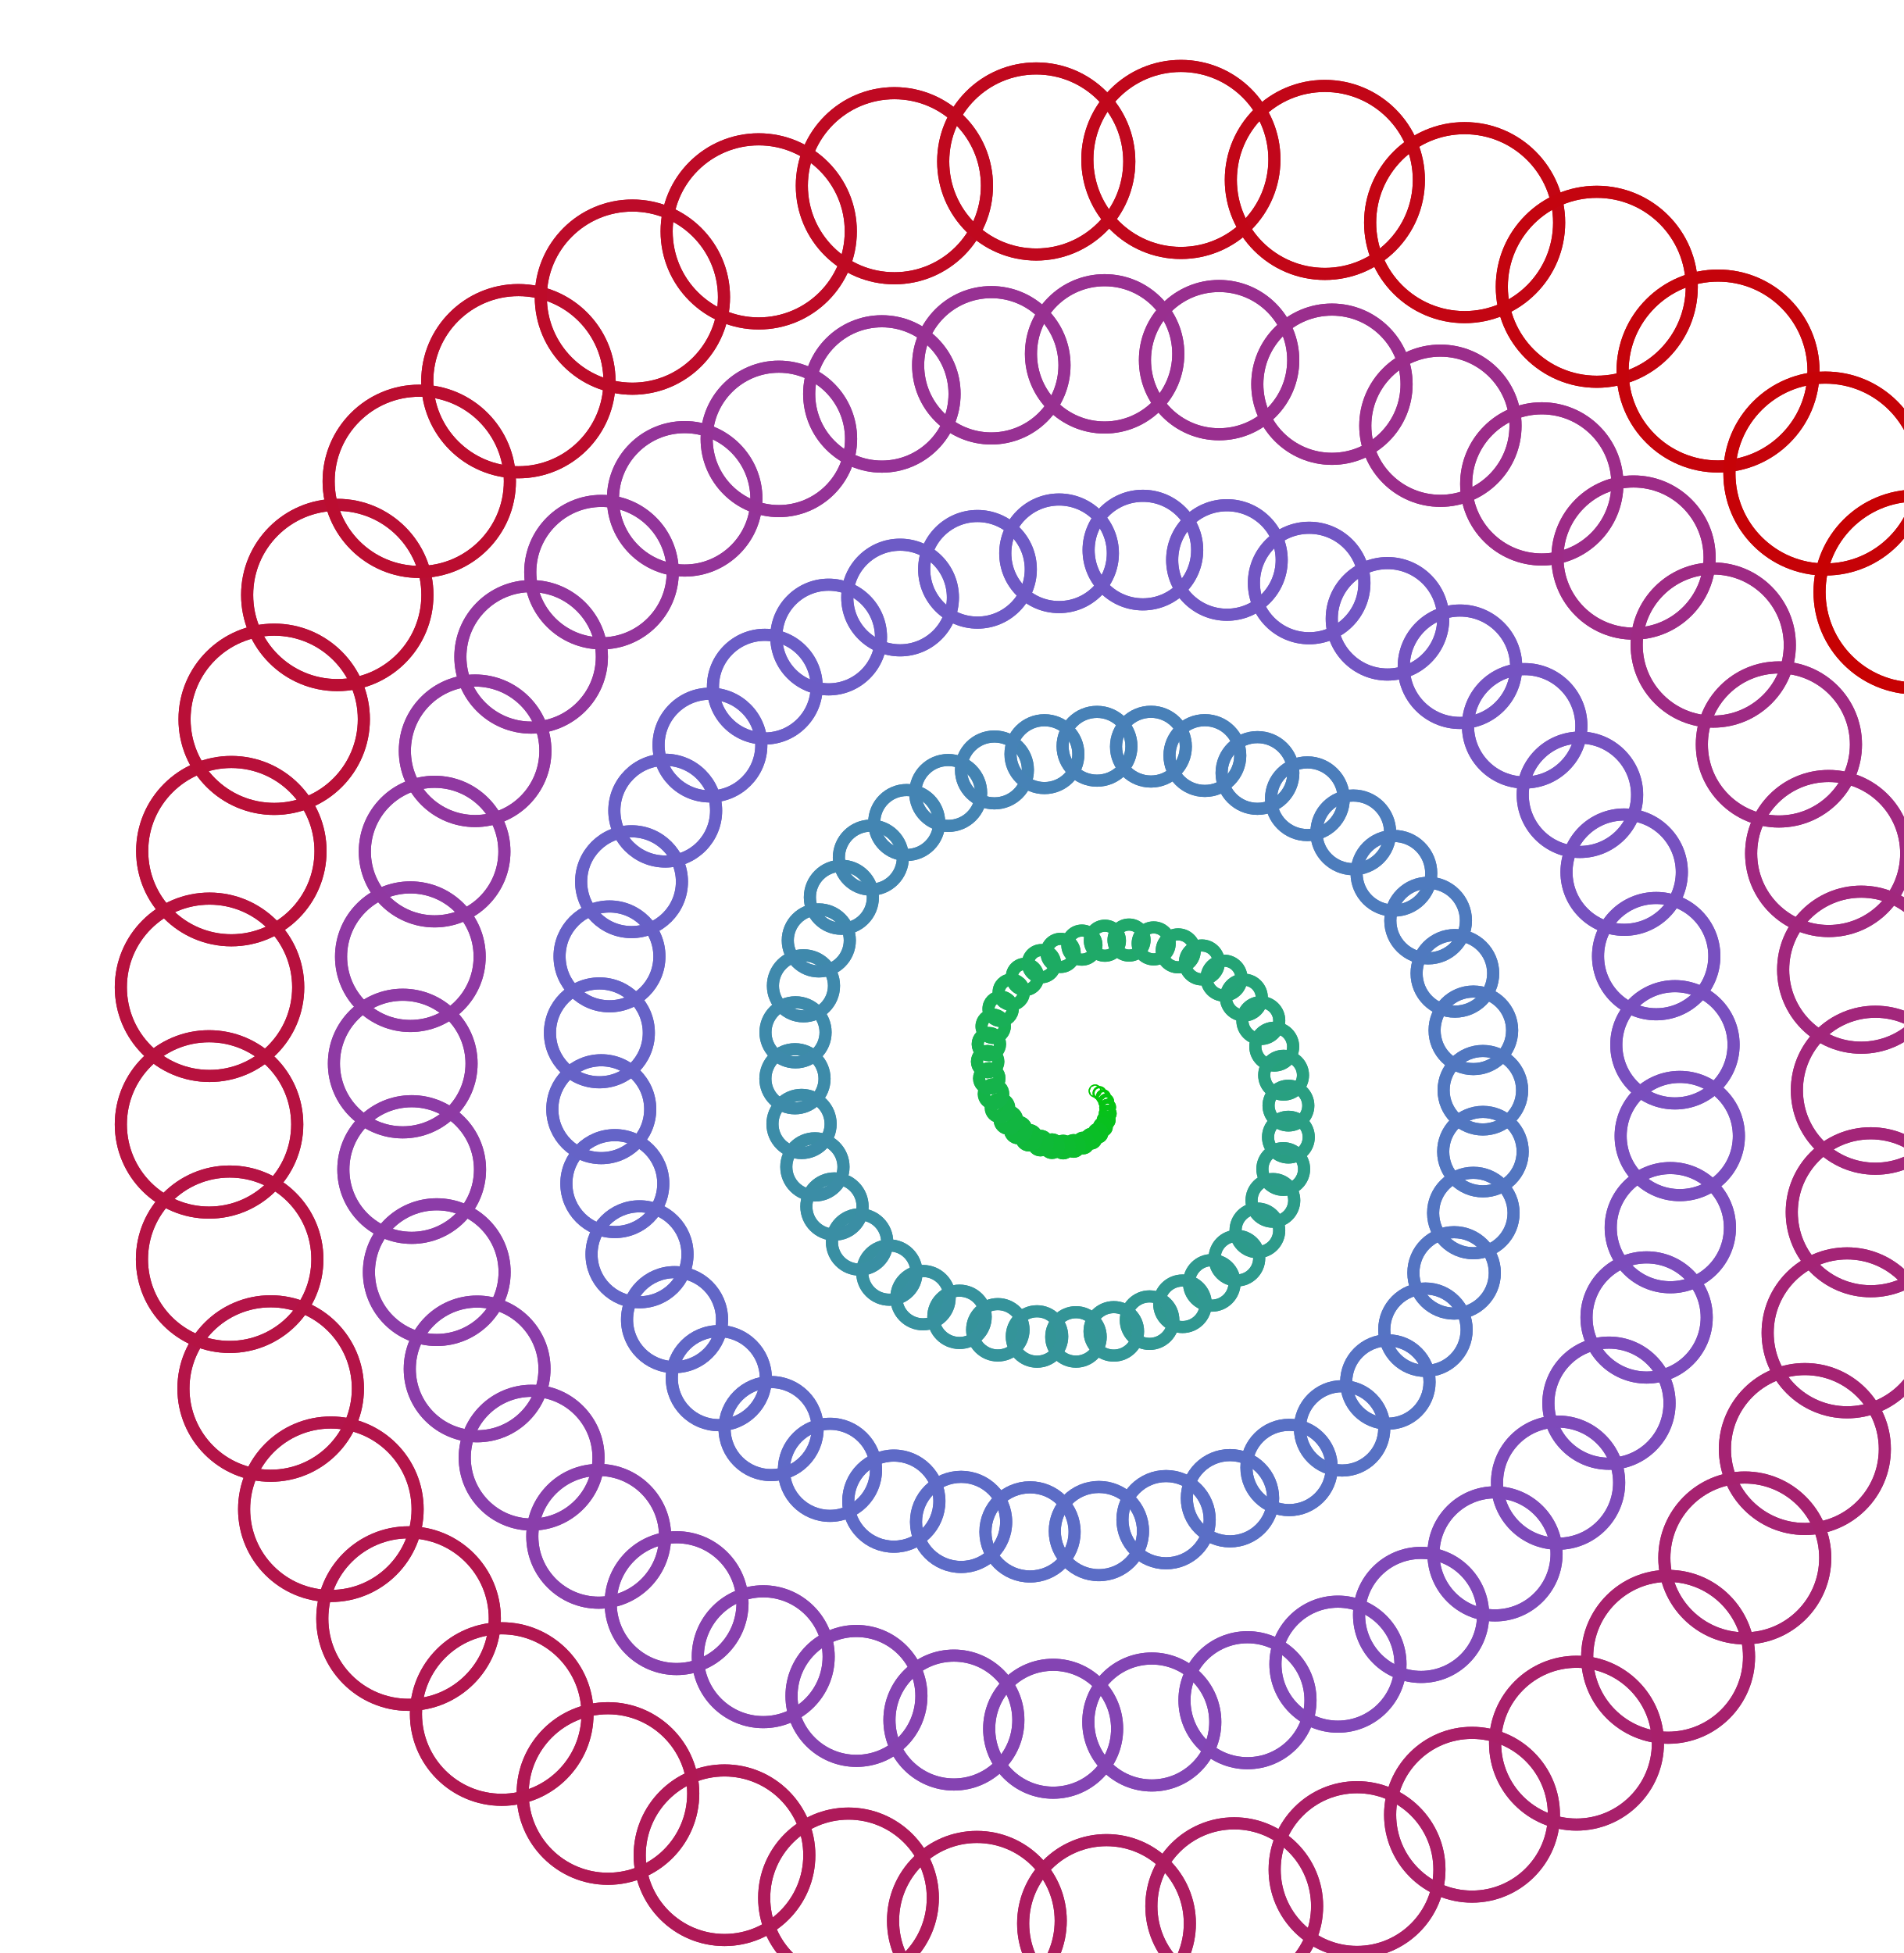
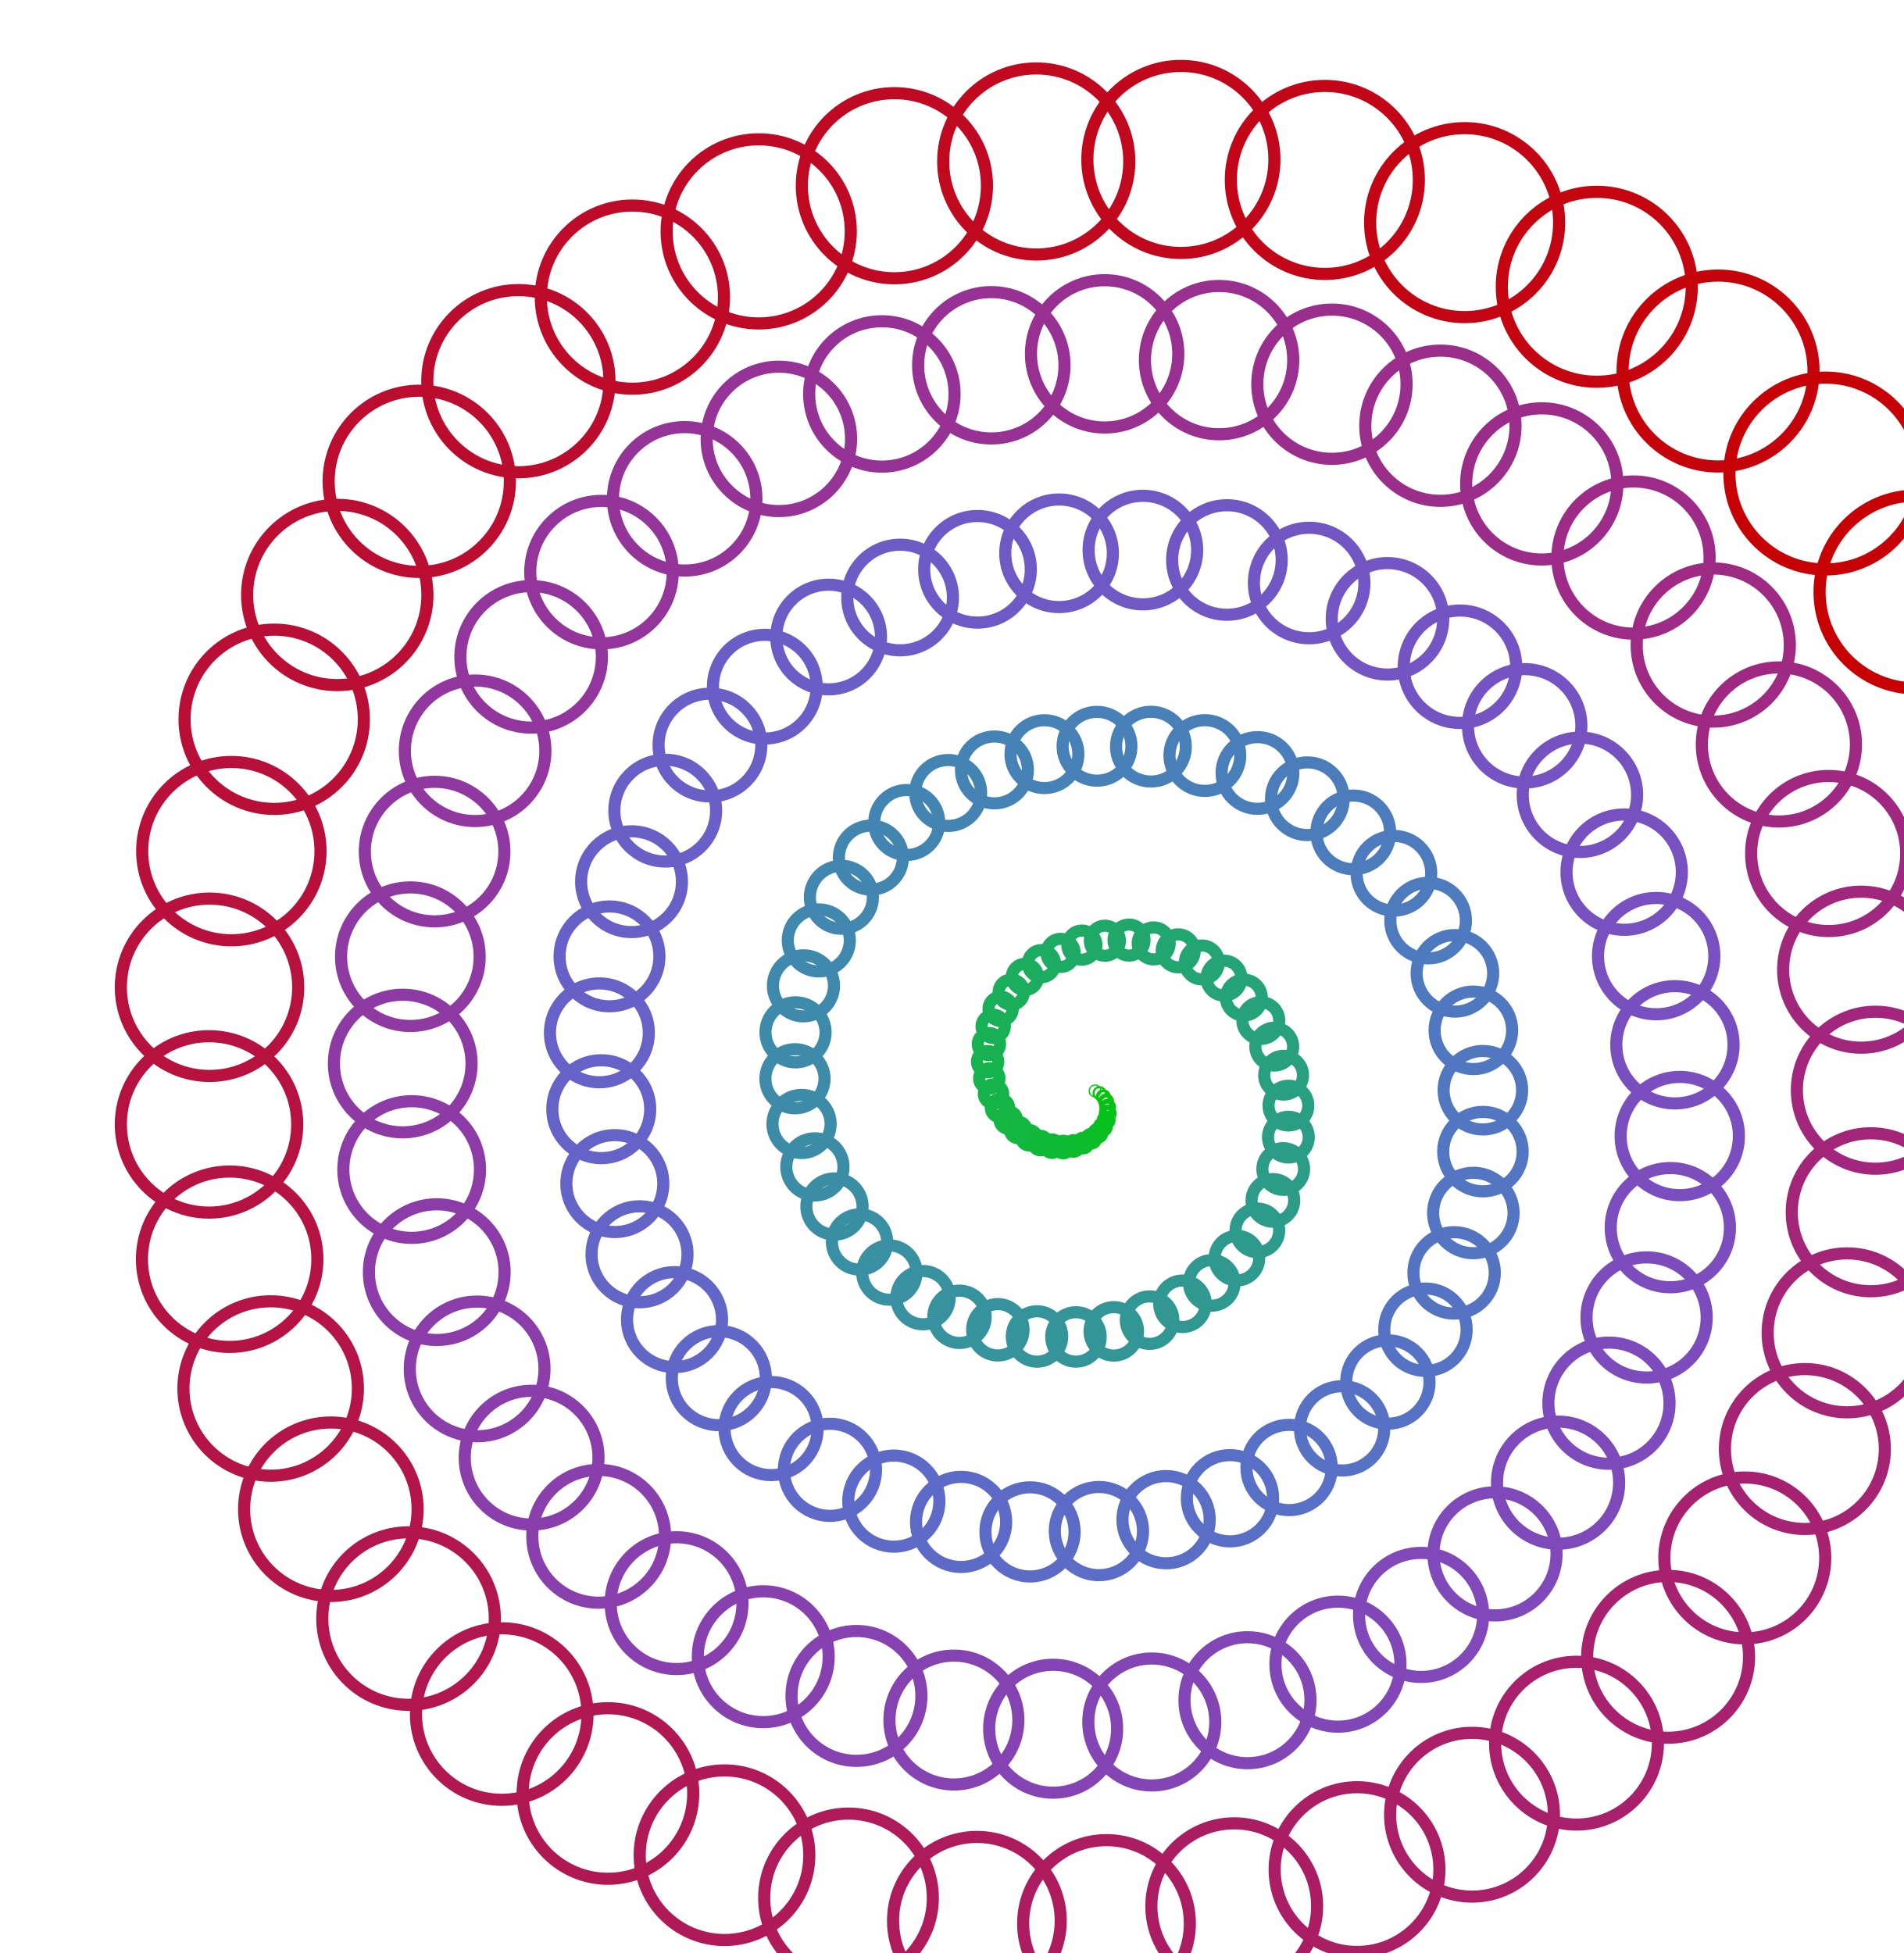
<svg xmlns="http://www.w3.org/2000/svg" version="1.1" x="a spiral">
  <circle cy="450.309" cx="451.976" r="0.2" style="fill:none;stroke-width:5; stroke:rgb(1,199,3)" />
-   <circle cy="450.309" cx="451.976" r="0.2" style="fill:none;stroke-width:5; stroke:rgb(1,199,3)" />
-   <circle cy="451.221" cx="453.809" r="0.4" style="fill:none;stroke-width:5; stroke:rgb(2,198,7)" />
  <circle cy="451.221" cx="453.809" r="0.4" style="fill:none;stroke-width:5; stroke:rgb(2,198,7)" />
  <circle cy="452.693" cx="455.362" r="0.6" style="fill:none;stroke-width:5; stroke:rgb(3,197,11)" />
-   <circle cy="452.693" cx="455.362" r="0.6" style="fill:none;stroke-width:5; stroke:rgb(3,197,11)" />
-   <circle cy="454.652" cx="456.508" r="0.8" style="fill:none;stroke-width:5; stroke:rgb(4,196,15)" />
  <circle cy="454.652" cx="456.508" r="0.8" style="fill:none;stroke-width:5; stroke:rgb(4,196,15)" />
  <circle cy="457.002" cx="457.139" r="1.0" style="fill:none;stroke-width:5; stroke:rgb(5,195,19)" />
-   <circle cy="457.002" cx="457.139" r="1.0" style="fill:none;stroke-width:5; stroke:rgb(5,195,19)" />
-   <circle cy="459.625" cx="457.166" r="1.2" style="fill:none;stroke-width:5; stroke:rgb(6,194,23)" />
  <circle cy="459.625" cx="457.166" r="1.2" style="fill:none;stroke-width:5; stroke:rgb(6,194,23)" />
  <circle cy="462.387" cx="456.525" r="1.4" style="fill:none;stroke-width:5; stroke:rgb(7,193,27)" />
-   <circle cy="462.387" cx="456.525" r="1.4" style="fill:none;stroke-width:5; stroke:rgb(7,193,27)" />
-   <circle cy="465.138" cx="455.18" r="1.6" style="fill:none;stroke-width:5; stroke:rgb(8,192,30)" />
  <circle cy="465.138" cx="455.18" r="1.6" style="fill:none;stroke-width:5; stroke:rgb(8,192,30)" />
  <circle cy="467.727" cx="453.126" r="1.8" style="fill:none;stroke-width:5; stroke:rgb(9,191,34)" />
-   <circle cy="467.727" cx="453.126" r="1.8" style="fill:none;stroke-width:5; stroke:rgb(9,191,34)" />
-   <circle cy="469.996" cx="450.388" r="2.0" style="fill:none;stroke-width:5; stroke:rgb(10,190,38)" />
  <circle cy="469.996" cx="450.388" r="2.0" style="fill:none;stroke-width:5; stroke:rgb(10,190,38)" />
  <circle cy="471.798" cx="447.023" r="2.2" style="fill:none;stroke-width:5; stroke:rgb(11,189,41)" />
-   <circle cy="471.798" cx="447.023" r="2.2" style="fill:none;stroke-width:5; stroke:rgb(11,189,41)" />
-   <circle cy="472.992" cx="443.117" r="2.4" style="fill:none;stroke-width:5; stroke:rgb(12,188,45)" />
  <circle cy="472.992" cx="443.117" r="2.4" style="fill:none;stroke-width:5; stroke:rgb(12,188,45)" />
  <circle cy="473.456" cx="438.784" r="2.6" style="fill:none;stroke-width:5; stroke:rgb(13,187,48)" />
-   <circle cy="473.456" cx="438.784" r="2.6" style="fill:none;stroke-width:5; stroke:rgb(13,187,48)" />
-   <circle cy="473.091" cx="434.163" r="2.8" style="fill:none;stroke-width:5; stroke:rgb(14,186,52)" />
  <circle cy="473.091" cx="434.163" r="2.8" style="fill:none;stroke-width:5; stroke:rgb(14,186,52)" />
  <circle cy="471.821" cx="429.413" r="3.0" style="fill:none;stroke-width:5; stroke:rgb(15,185,55)" />
-   <circle cy="471.821" cx="429.413" r="3.0" style="fill:none;stroke-width:5; stroke:rgb(15,185,55)" />
-   <circle cy="469.603" cx="424.707" r="3.2" style="fill:none;stroke-width:5; stroke:rgb(16,184,58)" />
  <circle cy="469.603" cx="424.707" r="3.2" style="fill:none;stroke-width:5; stroke:rgb(16,184,58)" />
  <circle cy="466.426" cx="420.231" r="3.4" style="fill:none;stroke-width:5; stroke:rgb(17,183,62)" />
-   <circle cy="466.426" cx="420.231" r="3.4" style="fill:none;stroke-width:5; stroke:rgb(17,183,62)" />
-   <circle cy="462.313" cx="416.171" r="3.6" style="fill:none;stroke-width:5; stroke:rgb(18,182,65)" />
  <circle cy="462.313" cx="416.171" r="3.6" style="fill:none;stroke-width:5; stroke:rgb(18,182,65)" />
  <circle cy="457.323" cx="412.712" r="3.8" style="fill:none;stroke-width:5; stroke:rgb(19,181,68)" />
-   <circle cy="457.323" cx="412.712" r="3.8" style="fill:none;stroke-width:5; stroke:rgb(19,181,68)" />
-   <circle cy="451.551" cx="410.03" r="4.0" style="fill:none;stroke-width:5; stroke:rgb(20,180,72)" />
  <circle cy="451.551" cx="410.03" r="4.0" style="fill:none;stroke-width:5; stroke:rgb(20,180,72)" />
  <circle cy="445.124" cx="408.284" r="4.2" style="fill:none;stroke-width:5; stroke:rgb(21,179,75)" />
-   <circle cy="445.124" cx="408.284" r="4.2" style="fill:none;stroke-width:5; stroke:rgb(21,179,75)" />
-   <circle cy="438.2" cx="407.612" r="4.4" style="fill:none;stroke-width:5; stroke:rgb(22,178,78)" />
  <circle cy="438.2" cx="407.612" r="4.4" style="fill:none;stroke-width:5; stroke:rgb(22,178,78)" />
  <circle cy="430.965" cx="408.123" r="4.6" style="fill:none;stroke-width:5; stroke:rgb(23,177,81)" />
-   <circle cy="430.965" cx="408.123" r="4.6" style="fill:none;stroke-width:5; stroke:rgb(23,177,81)" />
-   <circle cy="423.624" cx="409.897" r="4.8" style="fill:none;stroke-width:5; stroke:rgb(24,176,84)" />
  <circle cy="423.624" cx="409.897" r="4.8" style="fill:none;stroke-width:5; stroke:rgb(24,176,84)" />
  <circle cy="416.4" cx="412.973" r="5.0" style="fill:none;stroke-width:5; stroke:rgb(25,175,87)" />
-   <circle cy="416.4" cx="412.973" r="5.0" style="fill:none;stroke-width:5; stroke:rgb(25,175,87)" />
-   <circle cy="409.525" cx="417.354" r="5.2" style="fill:none;stroke-width:5; stroke:rgb(26,174,90)" />
  <circle cy="409.525" cx="417.354" r="5.2" style="fill:none;stroke-width:5; stroke:rgb(26,174,90)" />
  <circle cy="403.235" cx="423.0" r="5.4" style="fill:none;stroke-width:5; stroke:rgb(27,173,93)" />
-   <circle cy="403.235" cx="423.0" r="5.4" style="fill:none;stroke-width:5; stroke:rgb(27,173,93)" />
-   <circle cy="397.759" cx="429.83" r="5.6" style="fill:none;stroke-width:5; stroke:rgb(28,172,96)" />
  <circle cy="397.759" cx="429.83" r="5.6" style="fill:none;stroke-width:5; stroke:rgb(28,172,96)" />
  <circle cy="393.315" cx="437.721" r="5.8" style="fill:none;stroke-width:5; stroke:rgb(29,171,99)" />
-   <circle cy="393.315" cx="437.721" r="5.8" style="fill:none;stroke-width:5; stroke:rgb(29,171,99)" />
-   <circle cy="390.102" cx="446.511" r="6.0" style="fill:none;stroke-width:5; stroke:rgb(30,170,102)" />
  <circle cy="390.102" cx="446.511" r="6.0" style="fill:none;stroke-width:5; stroke:rgb(30,170,102)" />
  <circle cy="388.291" cx="456.002" r="6.2" style="fill:none;stroke-width:5; stroke:rgb(31,169,104)" />
-   <circle cy="388.291" cx="456.002" r="6.2" style="fill:none;stroke-width:5; stroke:rgb(31,169,104)" />
-   <circle cy="388.023" cx="465.964" r="6.4" style="fill:none;stroke-width:5; stroke:rgb(32,168,107)" />
  <circle cy="388.023" cx="465.964" r="6.4" style="fill:none;stroke-width:5; stroke:rgb(32,168,107)" />
  <circle cy="389.398" cx="476.141" r="6.6" style="fill:none;stroke-width:5; stroke:rgb(33,167,110)" />
-   <circle cy="389.398" cx="476.141" r="6.6" style="fill:none;stroke-width:5; stroke:rgb(33,167,110)" />
-   <circle cy="392.473" cx="486.258" r="6.8" style="fill:none;stroke-width:5; stroke:rgb(34,166,112)" />
  <circle cy="392.473" cx="486.258" r="6.8" style="fill:none;stroke-width:5; stroke:rgb(34,166,112)" />
  <circle cy="397.259" cx="496.026" r="7.0" style="fill:none;stroke-width:5; stroke:rgb(35,165,115)" />
-   <circle cy="397.259" cx="496.026" r="7.0" style="fill:none;stroke-width:5; stroke:rgb(35,165,115)" />
-   <circle cy="403.719" cx="505.155" r="7.2" style="fill:none;stroke-width:5; stroke:rgb(36,164,118)" />
  <circle cy="403.719" cx="505.155" r="7.2" style="fill:none;stroke-width:5; stroke:rgb(36,164,118)" />
  <circle cy="411.764" cx="513.356" r="7.4" style="fill:none;stroke-width:5; stroke:rgb(37,163,120)" />
-   <circle cy="411.764" cx="513.356" r="7.4" style="fill:none;stroke-width:5; stroke:rgb(37,163,120)" />
-   <circle cy="421.257" cx="520.355" r="7.6" style="fill:none;stroke-width:5; stroke:rgb(38,162,123)" />
  <circle cy="421.257" cx="520.355" r="7.6" style="fill:none;stroke-width:5; stroke:rgb(38,162,123)" />
  <circle cy="432.012" cx="525.897" r="7.8" style="fill:none;stroke-width:5; stroke:rgb(39,161,125)" />
-   <circle cy="432.012" cx="525.897" r="7.8" style="fill:none;stroke-width:5; stroke:rgb(39,161,125)" />
-   <circle cy="443.801" cx="529.759" r="8.0" style="fill:none;stroke-width:5; stroke:rgb(40,160,128)" />
  <circle cy="443.801" cx="529.759" r="8.0" style="fill:none;stroke-width:5; stroke:rgb(40,160,128)" />
  <circle cy="456.354" cx="531.753" r="8.2" style="fill:none;stroke-width:5; stroke:rgb(41,159,130)" />
-   <circle cy="456.354" cx="531.753" r="8.2" style="fill:none;stroke-width:5; stroke:rgb(41,159,130)" />
-   <circle cy="469.372" cx="531.736" r="8.4" style="fill:none;stroke-width:5; stroke:rgb(42,158,132)" />
  <circle cy="469.372" cx="531.736" r="8.4" style="fill:none;stroke-width:5; stroke:rgb(42,158,132)" />
  <circle cy="482.525" cx="529.612" r="8.6" style="fill:none;stroke-width:5; stroke:rgb(43,157,135)" />
-   <circle cy="482.525" cx="529.612" r="8.6" style="fill:none;stroke-width:5; stroke:rgb(43,157,135)" />
-   <circle cy="495.47" cx="525.343" r="8.8" style="fill:none;stroke-width:5; stroke:rgb(44,156,137)" />
  <circle cy="495.47" cx="525.343" r="8.8" style="fill:none;stroke-width:5; stroke:rgb(44,156,137)" />
  <circle cy="507.851" cx="518.944" r="9.0" style="fill:none;stroke-width:5; stroke:rgb(45,155,139)" />
-   <circle cy="507.851" cx="518.944" r="9.0" style="fill:none;stroke-width:5; stroke:rgb(45,155,139)" />
-   <circle cy="519.316" cx="510.492" r="9.2" style="fill:none;stroke-width:5; stroke:rgb(46,154,141)" />
  <circle cy="519.316" cx="510.492" r="9.2" style="fill:none;stroke-width:5; stroke:rgb(46,154,141)" />
  <circle cy="529.523" cx="500.121" r="9.4" style="fill:none;stroke-width:5; stroke:rgb(47,153,143)" />
-   <circle cy="529.523" cx="500.121" r="9.4" style="fill:none;stroke-width:5; stroke:rgb(47,153,143)" />
-   <circle cy="538.149" cx="488.024" r="9.6" style="fill:none;stroke-width:5; stroke:rgb(48,152,145)" />
  <circle cy="538.149" cx="488.024" r="9.6" style="fill:none;stroke-width:5; stroke:rgb(48,152,145)" />
  <circle cy="544.902" cx="474.445" r="9.8" style="fill:none;stroke-width:5; stroke:rgb(49,151,147)" />
-   <circle cy="544.902" cx="474.445" r="9.8" style="fill:none;stroke-width:5; stroke:rgb(49,151,147)" />
-   <circle cy="549.53" cx="459.681" r="10.0" style="fill:none;stroke-width:5; stroke:rgb(50,150,150)" />
  <circle cy="549.53" cx="459.681" r="10.0" style="fill:none;stroke-width:5; stroke:rgb(50,150,150)" />
  <circle cy="551.827" cx="444.069" r="10.2" style="fill:none;stroke-width:5; stroke:rgb(51,149,151)" />
-   <circle cy="551.827" cx="444.069" r="10.2" style="fill:none;stroke-width:5; stroke:rgb(51,149,151)" />
-   <circle cy="551.643" cx="427.983" r="10.4" style="fill:none;stroke-width:5; stroke:rgb(52,148,153)" />
  <circle cy="551.643" cx="427.983" r="10.4" style="fill:none;stroke-width:5; stroke:rgb(52,148,153)" />
  <circle cy="548.886" cx="411.821" r="10.6" style="fill:none;stroke-width:5; stroke:rgb(53,147,155)" />
-   <circle cy="548.886" cx="411.821" r="10.6" style="fill:none;stroke-width:5; stroke:rgb(53,147,155)" />
-   <circle cy="543.531" cx="396.0" r="10.8" style="fill:none;stroke-width:5; stroke:rgb(54,146,157)" />
  <circle cy="543.531" cx="396.0" r="10.8" style="fill:none;stroke-width:5; stroke:rgb(54,146,157)" />
  <circle cy="535.62" cx="380.941" r="11.0" style="fill:none;stroke-width:5; stroke:rgb(55,145,159)" />
-   <circle cy="535.62" cx="380.941" r="11.0" style="fill:none;stroke-width:5; stroke:rgb(55,145,159)" />
-   <circle cy="525.265" cx="367.059" r="11.2" style="fill:none;stroke-width:5; stroke:rgb(56,144,161)" />
  <circle cy="525.265" cx="367.059" r="11.2" style="fill:none;stroke-width:5; stroke:rgb(56,144,161)" />
  <circle cy="512.644" cx="354.754" r="11.4" style="fill:none;stroke-width:5; stroke:rgb(57,143,163)" />
-   <circle cy="512.644" cx="354.754" r="11.4" style="fill:none;stroke-width:5; stroke:rgb(57,143,163)" />
-   <circle cy="498.002" cx="344.398" r="11.6" style="fill:none;stroke-width:5; stroke:rgb(58,142,164)" />
  <circle cy="498.002" cx="344.398" r="11.6" style="fill:none;stroke-width:5; stroke:rgb(58,142,164)" />
  <circle cy="481.644" cx="336.322" r="11.8" style="fill:none;stroke-width:5; stroke:rgb(59,141,166)" />
-   <circle cy="481.644" cx="336.322" r="11.8" style="fill:none;stroke-width:5; stroke:rgb(59,141,166)" />
-   <circle cy="463.931" cx="330.811" r="12.0" style="fill:none;stroke-width:5; stroke:rgb(60,140,168)" />
  <circle cy="463.931" cx="330.811" r="12.0" style="fill:none;stroke-width:5; stroke:rgb(60,140,168)" />
  <circle cy="445.269" cx="328.092" r="12.2" style="fill:none;stroke-width:5; stroke:rgb(61,139,169)" />
-   <circle cy="445.269" cx="328.092" r="12.2" style="fill:none;stroke-width:5; stroke:rgb(61,139,169)" />
-   <circle cy="426.104" cx="328.324" r="12.4" style="fill:none;stroke-width:5; stroke:rgb(62,138,171)" />
  <circle cy="426.104" cx="328.324" r="12.4" style="fill:none;stroke-width:5; stroke:rgb(62,138,171)" />
  <circle cy="406.905" cx="331.599" r="12.6" style="fill:none;stroke-width:5; stroke:rgb(63,137,172)" />
-   <circle cy="406.905" cx="331.599" r="12.6" style="fill:none;stroke-width:5; stroke:rgb(63,137,172)" />
-   <circle cy="388.162" cx="337.929" r="12.8" style="fill:none;stroke-width:5; stroke:rgb(64,136,174)" />
  <circle cy="388.162" cx="337.929" r="12.8" style="fill:none;stroke-width:5; stroke:rgb(64,136,174)" />
  <circle cy="370.362" cx="347.249" r="13.0" style="fill:none;stroke-width:5; stroke:rgb(65,135,175)" />
-   <circle cy="370.362" cx="347.249" r="13.0" style="fill:none;stroke-width:5; stroke:rgb(65,135,175)" />
-   <circle cy="353.987" cx="359.416" r="13.2" style="fill:none;stroke-width:5; stroke:rgb(66,134,176)" />
  <circle cy="353.987" cx="359.416" r="13.2" style="fill:none;stroke-width:5; stroke:rgb(66,134,176)" />
  <circle cy="339.494" cx="374.209" r="13.4" style="fill:none;stroke-width:5; stroke:rgb(67,133,178)" />
-   <circle cy="339.494" cx="374.209" r="13.4" style="fill:none;stroke-width:5; stroke:rgb(67,133,178)" />
-   <circle cy="327.305" cx="391.331" r="13.6" style="fill:none;stroke-width:5; stroke:rgb(68,132,179)" />
  <circle cy="327.305" cx="391.331" r="13.6" style="fill:none;stroke-width:5; stroke:rgb(68,132,179)" />
  <circle cy="317.797" cx="410.421" r="13.8" style="fill:none;stroke-width:5; stroke:rgb(69,131,180)" />
-   <circle cy="317.797" cx="410.421" r="13.8" style="fill:none;stroke-width:5; stroke:rgb(69,131,180)" />
-   <circle cy="311.288" cx="431.054" r="14.0" style="fill:none;stroke-width:5; stroke:rgb(70,130,182)" />
  <circle cy="311.288" cx="431.054" r="14.0" style="fill:none;stroke-width:5; stroke:rgb(70,130,182)" />
  <circle cy="308.027" cx="452.754" r="14.2" style="fill:none;stroke-width:5; stroke:rgb(71,129,183)" />
-   <circle cy="308.027" cx="452.754" r="14.2" style="fill:none;stroke-width:5; stroke:rgb(71,129,183)" />
-   <circle cy="308.188" cx="475.005" r="14.4" style="fill:none;stroke-width:5; stroke:rgb(72,128,184)" />
  <circle cy="308.188" cx="475.005" r="14.4" style="fill:none;stroke-width:5; stroke:rgb(72,128,184)" />
  <circle cy="311.862" cx="497.265" r="14.6" style="fill:none;stroke-width:5; stroke:rgb(73,127,185)" />
-   <circle cy="311.862" cx="497.265" r="14.6" style="fill:none;stroke-width:5; stroke:rgb(73,127,185)" />
-   <circle cy="319.055" cx="518.974" r="14.8" style="fill:none;stroke-width:5; stroke:rgb(74,126,186)" />
  <circle cy="319.055" cx="518.974" r="14.8" style="fill:none;stroke-width:5; stroke:rgb(74,126,186)" />
  <circle cy="329.682" cx="539.574" r="15.0" style="fill:none;stroke-width:5; stroke:rgb(75,125,187)" />
-   <circle cy="329.682" cx="539.574" r="15.0" style="fill:none;stroke-width:5; stroke:rgb(75,125,187)" />
-   <circle cy="343.567" cx="558.517" r="15.2" style="fill:none;stroke-width:5; stroke:rgb(76,124,188)" />
  <circle cy="343.567" cx="558.517" r="15.2" style="fill:none;stroke-width:5; stroke:rgb(76,124,188)" />
  <circle cy="360.45" cx="575.287" r="15.4" style="fill:none;stroke-width:5; stroke:rgb(77,123,189)" />
-   <circle cy="360.45" cx="575.287" r="15.4" style="fill:none;stroke-width:5; stroke:rgb(77,123,189)" />
-   <circle cy="379.987" cx="589.407" r="15.6" style="fill:none;stroke-width:5; stroke:rgb(78,122,190)" />
  <circle cy="379.987" cx="589.407" r="15.6" style="fill:none;stroke-width:5; stroke:rgb(78,122,190)" />
  <circle cy="401.758" cx="600.455" r="15.8" style="fill:none;stroke-width:5; stroke:rgb(79,121,191)" />
-   <circle cy="401.758" cx="600.455" r="15.8" style="fill:none;stroke-width:5; stroke:rgb(79,121,191)" />
-   <circle cy="425.277" cx="608.078" r="16.0" style="fill:none;stroke-width:5; stroke:rgb(80,120,192)" />
  <circle cy="425.277" cx="608.078" r="16.0" style="fill:none;stroke-width:5; stroke:rgb(80,120,192)" />
  <circle cy="450.0" cx="612.0" r="16.2" style="fill:none;stroke-width:5; stroke:rgb(81,119,192)" />
-   <circle cy="450.0" cx="612.0" r="16.2" style="fill:none;stroke-width:5; stroke:rgb(81,119,192)" />
-   <circle cy="475.341" cx="612.03" r="16.4" style="fill:none;stroke-width:5; stroke:rgb(82,118,193)" />
  <circle cy="475.341" cx="612.03" r="16.4" style="fill:none;stroke-width:5; stroke:rgb(82,118,193)" />
  <circle cy="500.684" cx="608.073" r="16.6" style="fill:none;stroke-width:5; stroke:rgb(83,117,194)" />
-   <circle cy="500.684" cx="608.073" r="16.6" style="fill:none;stroke-width:5; stroke:rgb(83,117,194)" />
-   <circle cy="525.398" cx="600.13" r="16.8" style="fill:none;stroke-width:5; stroke:rgb(84,116,194)" />
  <circle cy="525.398" cx="600.13" r="16.8" style="fill:none;stroke-width:5; stroke:rgb(84,116,194)" />
  <circle cy="548.854" cx="588.304" r="17.0" style="fill:none;stroke-width:5; stroke:rgb(85,115,195)" />
-   <circle cy="548.854" cx="588.304" r="17.0" style="fill:none;stroke-width:5; stroke:rgb(85,115,195)" />
-   <circle cy="570.437" cx="572.796" r="17.2" style="fill:none;stroke-width:5; stroke:rgb(86,114,196)" />
  <circle cy="570.437" cx="572.796" r="17.2" style="fill:none;stroke-width:5; stroke:rgb(86,114,196)" />
  <circle cy="589.569" cx="553.906" r="17.4" style="fill:none;stroke-width:5; stroke:rgb(87,113,196)" />
-   <circle cy="589.569" cx="553.906" r="17.4" style="fill:none;stroke-width:5; stroke:rgb(87,113,196)" />
-   <circle cy="605.718" cx="532.024" r="17.6" style="fill:none;stroke-width:5; stroke:rgb(88,112,197)" />
  <circle cy="605.718" cx="532.024" r="17.6" style="fill:none;stroke-width:5; stroke:rgb(88,112,197)" />
  <circle cy="618.414" cx="507.625" r="17.8" style="fill:none;stroke-width:5; stroke:rgb(89,111,197)" />
-   <circle cy="618.414" cx="507.625" r="17.8" style="fill:none;stroke-width:5; stroke:rgb(89,111,197)" />
-   <circle cy="627.265" cx="481.257" r="18.0" style="fill:none;stroke-width:5; stroke:rgb(90,110,198)" />
  <circle cy="627.265" cx="481.257" r="18.0" style="fill:none;stroke-width:5; stroke:rgb(90,110,198)" />
  <circle cy="631.966" cx="453.529" r="18.2" style="fill:none;stroke-width:5; stroke:rgb(91,109,198)" />
-   <circle cy="631.966" cx="453.529" r="18.2" style="fill:none;stroke-width:5; stroke:rgb(91,109,198)" />
-   <circle cy="632.307" cx="425.099" r="18.4" style="fill:none;stroke-width:5; stroke:rgb(92,108,198)" />
  <circle cy="632.307" cx="425.099" r="18.4" style="fill:none;stroke-width:5; stroke:rgb(92,108,198)" />
  <circle cy="628.186" cx="396.655" r="18.6" style="fill:none;stroke-width:5; stroke:rgb(93,107,199)" />
-   <circle cy="628.186" cx="396.655" r="18.6" style="fill:none;stroke-width:5; stroke:rgb(93,107,199)" />
-   <circle cy="619.607" cx="368.899" r="18.8" style="fill:none;stroke-width:5; stroke:rgb(94,106,199)" />
  <circle cy="619.607" cx="368.899" r="18.8" style="fill:none;stroke-width:5; stroke:rgb(94,106,199)" />
  <circle cy="606.688" cx="342.535" r="19.0" style="fill:none;stroke-width:5; stroke:rgb(95,105,199)" />
-   <circle cy="606.688" cx="342.535" r="19.0" style="fill:none;stroke-width:5; stroke:rgb(95,105,199)" />
-   <circle cy="589.656" cx="318.242" r="19.2" style="fill:none;stroke-width:5; stroke:rgb(96,104,199)" />
  <circle cy="589.656" cx="318.242" r="19.2" style="fill:none;stroke-width:5; stroke:rgb(96,104,199)" />
  <circle cy="568.845" cx="296.664" r="19.4" style="fill:none;stroke-width:5; stroke:rgb(97,103,199)" />
-   <circle cy="568.845" cx="296.664" r="19.4" style="fill:none;stroke-width:5; stroke:rgb(97,103,199)" />
-   <circle cy="544.69" cx="278.391" r="19.6" style="fill:none;stroke-width:5; stroke:rgb(98,102,199)" />
  <circle cy="544.69" cx="278.391" r="19.6" style="fill:none;stroke-width:5; stroke:rgb(98,102,199)" />
  <circle cy="517.72" cx="263.941" r="19.8" style="fill:none;stroke-width:5; stroke:rgb(99,101,199)" />
-   <circle cy="517.72" cx="263.941" r="19.8" style="fill:none;stroke-width:5; stroke:rgb(99,101,199)" />
-   <circle cy="488.542" cx="253.749" r="20.0" style="fill:none;stroke-width:5; stroke:rgb(100,100,200)" />
  <circle cy="488.542" cx="253.749" r="20.0" style="fill:none;stroke-width:5; stroke:rgb(100,100,200)" />
  <circle cy="457.833" cx="248.152" r="20.2" style="fill:none;stroke-width:5; stroke:rgb(101,99,199)" />
-   <circle cy="457.833" cx="248.152" r="20.2" style="fill:none;stroke-width:5; stroke:rgb(101,99,199)" />
-   <circle cy="426.317" cx="247.379" r="20.4" style="fill:none;stroke-width:5; stroke:rgb(102,98,199)" />
  <circle cy="426.317" cx="247.379" r="20.4" style="fill:none;stroke-width:5; stroke:rgb(102,98,199)" />
  <circle cy="394.756" cx="251.546" r="20.6" style="fill:none;stroke-width:5; stroke:rgb(103,97,199)" />
-   <circle cy="394.756" cx="251.546" r="20.6" style="fill:none;stroke-width:5; stroke:rgb(103,97,199)" />
-   <circle cy="363.927" cx="260.645" r="20.8" style="fill:none;stroke-width:5; stroke:rgb(104,96,199)" />
  <circle cy="363.927" cx="260.645" r="20.8" style="fill:none;stroke-width:5; stroke:rgb(104,96,199)" />
  <circle cy="334.603" cx="274.548" r="21.0" style="fill:none;stroke-width:5; stroke:rgb(105,95,199)" />
-   <circle cy="334.603" cx="274.548" r="21.0" style="fill:none;stroke-width:5; stroke:rgb(105,95,199)" />
-   <circle cy="307.534" cx="293.005" r="21.2" style="fill:none;stroke-width:5; stroke:rgb(106,94,199)" />
  <circle cy="307.534" cx="293.005" r="21.2" style="fill:none;stroke-width:5; stroke:rgb(106,94,199)" />
  <circle cy="283.43" cx="315.648" r="21.4" style="fill:none;stroke-width:5; stroke:rgb(107,93,199)" />
-   <circle cy="283.43" cx="315.648" r="21.4" style="fill:none;stroke-width:5; stroke:rgb(107,93,199)" />
-   <circle cy="262.939" cx="342.0" r="21.6" style="fill:none;stroke-width:5; stroke:rgb(108,92,198)" />
  <circle cy="262.939" cx="342.0" r="21.6" style="fill:none;stroke-width:5; stroke:rgb(108,92,198)" />
  <circle cy="246.631" cx="371.481" r="21.8" style="fill:none;stroke-width:5; stroke:rgb(109,91,198)" />
-   <circle cy="246.631" cx="371.481" r="21.8" style="fill:none;stroke-width:5; stroke:rgb(109,91,198)" />
-   <circle cy="234.987" cx="403.425" r="22.0" style="fill:none;stroke-width:5; stroke:rgb(110,90,198)" />
  <circle cy="234.987" cx="403.425" r="22.0" style="fill:none;stroke-width:5; stroke:rgb(110,90,198)" />
  <circle cy="228.376" cx="437.092" r="22.2" style="fill:none;stroke-width:5; stroke:rgb(111,89,197)" />
-   <circle cy="228.376" cx="437.092" r="22.2" style="fill:none;stroke-width:5; stroke:rgb(111,89,197)" />
-   <circle cy="227.052" cx="471.686" r="22.4" style="fill:none;stroke-width:5; stroke:rgb(112,88,197)" />
  <circle cy="227.052" cx="471.686" r="22.4" style="fill:none;stroke-width:5; stroke:rgb(112,88,197)" />
  <circle cy="231.144" cx="506.374" r="22.6" style="fill:none;stroke-width:5; stroke:rgb(113,87,196)" />
-   <circle cy="231.144" cx="506.374" r="22.6" style="fill:none;stroke-width:5; stroke:rgb(113,87,196)" />
-   <circle cy="240.647" cx="540.306" r="22.8" style="fill:none;stroke-width:5; stroke:rgb(114,86,196)" />
  <circle cy="240.647" cx="540.306" r="22.8" style="fill:none;stroke-width:5; stroke:rgb(114,86,196)" />
  <circle cy="255.423" cx="572.637" r="23.0" style="fill:none;stroke-width:5; stroke:rgb(115,85,195)" />
-   <circle cy="255.423" cx="572.637" r="23.0" style="fill:none;stroke-width:5; stroke:rgb(115,85,195)" />
-   <circle cy="275.203" cx="602.545" r="23.2" style="fill:none;stroke-width:5; stroke:rgb(116,84,194)" />
  <circle cy="275.203" cx="602.545" r="23.2" style="fill:none;stroke-width:5; stroke:rgb(116,84,194)" />
  <circle cy="299.588" cx="629.254" r="23.4" style="fill:none;stroke-width:5; stroke:rgb(117,83,194)" />
-   <circle cy="299.588" cx="629.254" r="23.4" style="fill:none;stroke-width:5; stroke:rgb(117,83,194)" />
-   <circle cy="328.059" cx="652.055" r="23.6" style="fill:none;stroke-width:5; stroke:rgb(118,82,193)" />
  <circle cy="328.059" cx="652.055" r="23.6" style="fill:none;stroke-width:5; stroke:rgb(118,82,193)" />
  <circle cy="359.988" cx="670.322" r="23.8" style="fill:none;stroke-width:5; stroke:rgb(119,81,192)" />
-   <circle cy="359.988" cx="670.322" r="23.8" style="fill:none;stroke-width:5; stroke:rgb(119,81,192)" />
-   <circle cy="394.652" cx="683.531" r="24.0" style="fill:none;stroke-width:5; stroke:rgb(120,80,192)" />
  <circle cy="394.652" cx="683.531" r="24.0" style="fill:none;stroke-width:5; stroke:rgb(120,80,192)" />
  <circle cy="431.247" cx="691.272" r="24.2" style="fill:none;stroke-width:5; stroke:rgb(121,79,191)" />
-   <circle cy="431.247" cx="691.272" r="24.2" style="fill:none;stroke-width:5; stroke:rgb(121,79,191)" />
-   <circle cy="468.908" cx="693.266" r="24.4" style="fill:none;stroke-width:5; stroke:rgb(122,78,190)" />
  <circle cy="468.908" cx="693.266" r="24.4" style="fill:none;stroke-width:5; stroke:rgb(122,78,190)" />
  <circle cy="506.732" cx="689.369" r="24.6" style="fill:none;stroke-width:5; stroke:rgb(123,77,189)" />
-   <circle cy="506.732" cx="689.369" r="24.6" style="fill:none;stroke-width:5; stroke:rgb(123,77,189)" />
-   <circle cy="543.794" cx="679.58" r="24.8" style="fill:none;stroke-width:5; stroke:rgb(124,76,188)" />
  <circle cy="543.794" cx="679.58" r="24.8" style="fill:none;stroke-width:5; stroke:rgb(124,76,188)" />
  <circle cy="579.175" cx="664.042" r="25.0" style="fill:none;stroke-width:5; stroke:rgb(125,75,187)" />
-   <circle cy="579.175" cx="664.042" r="25.0" style="fill:none;stroke-width:5; stroke:rgb(125,75,187)" />
-   <circle cy="611.982" cx="643.043" r="25.2" style="fill:none;stroke-width:5; stroke:rgb(126,74,186)" />
  <circle cy="611.982" cx="643.043" r="25.2" style="fill:none;stroke-width:5; stroke:rgb(126,74,186)" />
  <circle cy="641.373" cx="617.01" r="25.4" style="fill:none;stroke-width:5; stroke:rgb(127,73,185)" />
-   <circle cy="641.373" cx="617.01" r="25.4" style="fill:none;stroke-width:5; stroke:rgb(127,73,185)" />
-   <circle cy="666.573" cx="586.5" r="25.6" style="fill:none;stroke-width:5; stroke:rgb(128,72,184)" />
  <circle cy="666.573" cx="586.5" r="25.6" style="fill:none;stroke-width:5; stroke:rgb(128,72,184)" />
  <circle cy="686.9" cx="552.189" r="25.8" style="fill:none;stroke-width:5; stroke:rgb(129,71,183)" />
-   <circle cy="686.9" cx="552.189" r="25.8" style="fill:none;stroke-width:5; stroke:rgb(129,71,183)" />
-   <circle cy="701.781" cx="514.855" r="26.0" style="fill:none;stroke-width:5; stroke:rgb(130,70,182)" />
  <circle cy="701.781" cx="514.855" r="26.0" style="fill:none;stroke-width:5; stroke:rgb(130,70,182)" />
  <circle cy="710.769" cx="475.364" r="26.2" style="fill:none;stroke-width:5; stroke:rgb(131,69,180)" />
-   <circle cy="710.769" cx="475.364" r="26.2" style="fill:none;stroke-width:5; stroke:rgb(131,69,180)" />
-   <circle cy="713.553" cx="434.65" r="26.4" style="fill:none;stroke-width:5; stroke:rgb(132,68,179)" />
  <circle cy="713.553" cx="434.65" r="26.4" style="fill:none;stroke-width:5; stroke:rgb(132,68,179)" />
  <circle cy="709.971" cx="393.687" r="26.6" style="fill:none;stroke-width:5; stroke:rgb(133,67,178)" />
-   <circle cy="709.971" cx="393.687" r="26.6" style="fill:none;stroke-width:5; stroke:rgb(133,67,178)" />
-   <circle cy="700.013" cx="353.472" r="26.8" style="fill:none;stroke-width:5; stroke:rgb(134,66,176)" />
  <circle cy="700.013" cx="353.472" r="26.8" style="fill:none;stroke-width:5; stroke:rgb(134,66,176)" />
  <circle cy="683.827" cx="315.0" r="27.0" style="fill:none;stroke-width:5; stroke:rgb(135,65,175)" />
-   <circle cy="683.827" cx="315.0" r="27.0" style="fill:none;stroke-width:5; stroke:rgb(135,65,175)" />
-   <circle cy="661.715" cx="279.235" r="27.2" style="fill:none;stroke-width:5; stroke:rgb(136,64,174)" />
  <circle cy="661.715" cx="279.235" r="27.2" style="fill:none;stroke-width:5; stroke:rgb(136,64,174)" />
  <circle cy="634.13" cx="247.091" r="27.4" style="fill:none;stroke-width:5; stroke:rgb(137,63,172)" />
-   <circle cy="634.13" cx="247.091" r="27.4" style="fill:none;stroke-width:5; stroke:rgb(137,63,172)" />
-   <circle cy="601.664" cx="219.405" r="27.6" style="fill:none;stroke-width:5; stroke:rgb(138,62,171)" />
  <circle cy="601.664" cx="219.405" r="27.6" style="fill:none;stroke-width:5; stroke:rgb(138,62,171)" />
  <circle cy="565.039" cx="196.919" r="27.8" style="fill:none;stroke-width:5; stroke:rgb(139,61,169)" />
-   <circle cy="565.039" cx="196.919" r="27.8" style="fill:none;stroke-width:5; stroke:rgb(139,61,169)" />
-   <circle cy="525.088" cx="180.256" r="28.0" style="fill:none;stroke-width:5; stroke:rgb(140,60,168)" />
  <circle cy="525.088" cx="180.256" r="28.0" style="fill:none;stroke-width:5; stroke:rgb(140,60,168)" />
  <circle cy="482.738" cx="169.907" r="28.2" style="fill:none;stroke-width:5; stroke:rgb(141,59,166)" />
-   <circle cy="482.738" cx="169.907" r="28.2" style="fill:none;stroke-width:5; stroke:rgb(141,59,166)" />
-   <circle cy="438.988" cx="166.214" r="28.4" style="fill:none;stroke-width:5; stroke:rgb(142,58,164)" />
  <circle cy="438.988" cx="166.214" r="28.4" style="fill:none;stroke-width:5; stroke:rgb(142,58,164)" />
  <circle cy="394.884" cx="169.361" r="28.6" style="fill:none;stroke-width:5; stroke:rgb(143,57,163)" />
-   <circle cy="394.884" cx="169.361" r="28.6" style="fill:none;stroke-width:5; stroke:rgb(143,57,163)" />
-   <circle cy="351.498" cx="179.369" r="28.8" style="fill:none;stroke-width:5; stroke:rgb(144,56,161)" />
  <circle cy="351.498" cx="179.369" r="28.8" style="fill:none;stroke-width:5; stroke:rgb(144,56,161)" />
  <circle cy="309.897" cx="196.088" r="29.0" style="fill:none;stroke-width:5; stroke:rgb(145,55,159)" />
-   <circle cy="309.897" cx="196.088" r="29.0" style="fill:none;stroke-width:5; stroke:rgb(145,55,159)" />
-   <circle cy="271.121" cx="219.205" r="29.2" style="fill:none;stroke-width:5; stroke:rgb(146,54,157)" />
  <circle cy="271.121" cx="219.205" r="29.2" style="fill:none;stroke-width:5; stroke:rgb(146,54,157)" />
  <circle cy="236.152" cx="248.245" r="29.4" style="fill:none;stroke-width:5; stroke:rgb(147,53,155)" />
-   <circle cy="236.152" cx="248.245" r="29.4" style="fill:none;stroke-width:5; stroke:rgb(147,53,155)" />
-   <circle cy="205.896" cx="282.58" r="29.6" style="fill:none;stroke-width:5; stroke:rgb(148,52,153)" />
  <circle cy="205.896" cx="282.58" r="29.6" style="fill:none;stroke-width:5; stroke:rgb(148,52,153)" />
  <circle cy="181.154" cx="321.447" r="29.8" style="fill:none;stroke-width:5; stroke:rgb(149,51,151)" />
-   <circle cy="181.154" cx="321.447" r="29.8" style="fill:none;stroke-width:5; stroke:rgb(149,51,151)" />
-   <circle cy="162.603" cx="363.959" r="30.0" style="fill:none;stroke-width:5; stroke:rgb(150,50,150)" />
  <circle cy="162.603" cx="363.959" r="30.0" style="fill:none;stroke-width:5; stroke:rgb(150,50,150)" />
  <circle cy="150.778" cx="409.13" r="30.2" style="fill:none;stroke-width:5; stroke:rgb(151,49,147)" />
-   <circle cy="150.778" cx="409.13" r="30.2" style="fill:none;stroke-width:5; stroke:rgb(151,49,147)" />
-   <circle cy="146.057" cx="455.895" r="30.4" style="fill:none;stroke-width:5; stroke:rgb(152,48,145)" />
  <circle cy="146.057" cx="455.895" r="30.4" style="fill:none;stroke-width:5; stroke:rgb(152,48,145)" />
  <circle cy="148.649" cx="503.136" r="30.6" style="fill:none;stroke-width:5; stroke:rgb(153,47,143)" />
-   <circle cy="148.649" cx="503.136" r="30.6" style="fill:none;stroke-width:5; stroke:rgb(153,47,143)" />
-   <circle cy="158.586" cx="549.71" r="30.8" style="fill:none;stroke-width:5; stroke:rgb(154,46,141)" />
  <circle cy="158.586" cx="549.71" r="30.8" style="fill:none;stroke-width:5; stroke:rgb(154,46,141)" />
  <circle cy="175.724" cx="594.473" r="31.0" style="fill:none;stroke-width:5; stroke:rgb(155,45,139)" />
-   <circle cy="175.724" cx="594.473" r="31.0" style="fill:none;stroke-width:5; stroke:rgb(155,45,139)" />
-   <circle cy="199.738" cx="636.313" r="31.2" style="fill:none;stroke-width:5; stroke:rgb(156,44,137)" />
  <circle cy="199.738" cx="636.313" r="31.2" style="fill:none;stroke-width:5; stroke:rgb(156,44,137)" />
  <circle cy="230.132" cx="674.174" r="31.4" style="fill:none;stroke-width:5; stroke:rgb(157,43,135)" />
-   <circle cy="230.132" cx="674.174" r="31.4" style="fill:none;stroke-width:5; stroke:rgb(157,43,135)" />
-   <circle cy="266.249" cx="707.082" r="31.6" style="fill:none;stroke-width:5; stroke:rgb(158,42,132)" />
  <circle cy="266.249" cx="707.082" r="31.6" style="fill:none;stroke-width:5; stroke:rgb(158,42,132)" />
  <circle cy="307.282" cx="734.175" r="31.8" style="fill:none;stroke-width:5; stroke:rgb(159,41,130)" />
-   <circle cy="307.282" cx="734.175" r="31.8" style="fill:none;stroke-width:5; stroke:rgb(159,41,130)" />
-   <circle cy="352.296" cx="754.719" r="32.0" style="fill:none;stroke-width:5; stroke:rgb(160,40,128)" />
  <circle cy="352.296" cx="754.719" r="32.0" style="fill:none;stroke-width:5; stroke:rgb(160,40,128)" />
  <circle cy="400.245" cx="768.133" r="32.2" style="fill:none;stroke-width:5; stroke:rgb(161,39,125)" />
-   <circle cy="400.245" cx="768.133" r="32.2" style="fill:none;stroke-width:5; stroke:rgb(161,39,125)" />
-   <circle cy="450.0" cx="774.0" r="32.4" style="fill:none;stroke-width:5; stroke:rgb(162,38,123)" />
  <circle cy="450.0" cx="774.0" r="32.4" style="fill:none;stroke-width:5; stroke:rgb(162,38,123)" />
  <circle cy="500.373" cx="772.085" r="32.6" style="fill:none;stroke-width:5; stroke:rgb(163,37,120)" />
-   <circle cy="500.373" cx="772.085" r="32.6" style="fill:none;stroke-width:5; stroke:rgb(163,37,120)" />
-   <circle cy="550.147" cx="762.337" r="32.8" style="fill:none;stroke-width:5; stroke:rgb(164,36,118)" />
  <circle cy="550.147" cx="762.337" r="32.8" style="fill:none;stroke-width:5; stroke:rgb(164,36,118)" />
  <circle cy="598.104" cx="744.899" r="33.0" style="fill:none;stroke-width:5; stroke:rgb(165,35,115)" />
-   <circle cy="598.104" cx="744.899" r="33.0" style="fill:none;stroke-width:5; stroke:rgb(165,35,115)" />
-   <circle cy="643.055" cx="720.099" r="33.2" style="fill:none;stroke-width:5; stroke:rgb(166,34,112)" />
  <circle cy="643.055" cx="720.099" r="33.2" style="fill:none;stroke-width:5; stroke:rgb(166,34,112)" />
  <circle cy="683.873" cx="688.453" r="33.4" style="fill:none;stroke-width:5; stroke:rgb(167,33,110)" />
-   <circle cy="683.873" cx="688.453" r="33.4" style="fill:none;stroke-width:5; stroke:rgb(167,33,110)" />
-   <circle cy="719.513" cx="650.645" r="33.6" style="fill:none;stroke-width:5; stroke:rgb(168,32,107)" />
  <circle cy="719.513" cx="650.645" r="33.6" style="fill:none;stroke-width:5; stroke:rgb(168,32,107)" />
  <circle cy="749.049" cx="607.523" r="33.8" style="fill:none;stroke-width:5; stroke:rgb(169,31,104)" />
-   <circle cy="749.049" cx="607.523" r="33.8" style="fill:none;stroke-width:5; stroke:rgb(169,31,104)" />
-   <circle cy="771.69" cx="560.07" r="34.0" style="fill:none;stroke-width:5; stroke:rgb(170,30,102)" />
  <circle cy="771.69" cx="560.07" r="34.0" style="fill:none;stroke-width:5; stroke:rgb(170,30,102)" />
  <circle cy="786.804" cx="509.388" r="34.2" style="fill:none;stroke-width:5; stroke:rgb(171,29,99)" />
-   <circle cy="786.804" cx="509.388" r="34.2" style="fill:none;stroke-width:5; stroke:rgb(171,29,99)" />
-   <circle cy="793.935" cx="456.671" r="34.4" style="fill:none;stroke-width:5; stroke:rgb(172,28,96)" />
  <circle cy="793.935" cx="456.671" r="34.4" style="fill:none;stroke-width:5; stroke:rgb(172,28,96)" />
  <circle cy="792.817" cx="403.175" r="34.6" style="fill:none;stroke-width:5; stroke:rgb(173,27,93)" />
-   <circle cy="792.817" cx="403.175" r="34.6" style="fill:none;stroke-width:5; stroke:rgb(173,27,93)" />
-   <circle cy="783.38" cx="350.192" r="34.8" style="fill:none;stroke-width:5; stroke:rgb(174,26,90)" />
  <circle cy="783.38" cx="350.192" r="34.8" style="fill:none;stroke-width:5; stroke:rgb(174,26,90)" />
  <circle cy="765.759" cx="299.015" r="35.0" style="fill:none;stroke-width:5; stroke:rgb(175,25,87)" />
-   <circle cy="765.759" cx="299.015" r="35.0" style="fill:none;stroke-width:5; stroke:rgb(175,25,87)" />
-   <circle cy="740.286" cx="250.906" r="35.2" style="fill:none;stroke-width:5; stroke:rgb(176,24,84)" />
  <circle cy="740.286" cx="250.906" r="35.2" style="fill:none;stroke-width:5; stroke:rgb(176,24,84)" />
  <circle cy="707.49" cx="207.07" r="35.4" style="fill:none;stroke-width:5; stroke:rgb(177,23,81)" />
-   <circle cy="707.49" cx="207.07" r="35.4" style="fill:none;stroke-width:5; stroke:rgb(177,23,81)" />
-   <circle cy="668.086" cx="168.62" r="35.6" style="fill:none;stroke-width:5; stroke:rgb(178,22,78)" />
  <circle cy="668.086" cx="168.62" r="35.6" style="fill:none;stroke-width:5; stroke:rgb(178,22,78)" />
  <circle cy="622.954" cx="136.55" r="35.8" style="fill:none;stroke-width:5; stroke:rgb(179,21,75)" />
-   <circle cy="622.954" cx="136.55" r="35.8" style="fill:none;stroke-width:5; stroke:rgb(179,21,75)" />
-   <circle cy="573.127" cx="111.711" r="36.0" style="fill:none;stroke-width:5; stroke:rgb(180,20,72)" />
  <circle cy="573.127" cx="111.711" r="36.0" style="fill:none;stroke-width:5; stroke:rgb(180,20,72)" />
  <circle cy="519.762" cx="94.786" r="36.2" style="fill:none;stroke-width:5; stroke:rgb(181,19,68)" />
-   <circle cy="519.762" cx="94.786" r="36.2" style="fill:none;stroke-width:5; stroke:rgb(181,19,68)" />
-   <circle cy="464.114" cx="86.274" r="36.4" style="fill:none;stroke-width:5; stroke:rgb(182,18,65)" />
  <circle cy="464.114" cx="86.274" r="36.4" style="fill:none;stroke-width:5; stroke:rgb(182,18,65)" />
  <circle cy="407.51" cx="86.475" r="36.6" style="fill:none;stroke-width:5; stroke:rgb(183,17,62)" />
-   <circle cy="407.51" cx="86.475" r="36.6" style="fill:none;stroke-width:5; stroke:rgb(183,17,62)" />
-   <circle cy="351.312" cx="95.48" r="36.8" style="fill:none;stroke-width:5; stroke:rgb(184,16,58)" />
  <circle cy="351.312" cx="95.48" r="36.8" style="fill:none;stroke-width:5; stroke:rgb(184,16,58)" />
  <circle cy="296.89" cx="113.166" r="37.0" style="fill:none;stroke-width:5; stroke:rgb(185,15,55)" />
-   <circle cy="296.89" cx="113.166" r="37.0" style="fill:none;stroke-width:5; stroke:rgb(185,15,55)" />
-   <circle cy="245.583" cx="139.199" r="37.2" style="fill:none;stroke-width:5; stroke:rgb(186,14,52)" />
  <circle cy="245.583" cx="139.199" r="37.2" style="fill:none;stroke-width:5; stroke:rgb(186,14,52)" />
  <circle cy="198.669" cx="173.037" r="37.4" style="fill:none;stroke-width:5; stroke:rgb(187,13,48)" />
-   <circle cy="198.669" cx="173.037" r="37.4" style="fill:none;stroke-width:5; stroke:rgb(187,13,48)" />
-   <circle cy="157.335" cx="213.943" r="37.6" style="fill:none;stroke-width:5; stroke:rgb(188,12,45)" />
  <circle cy="157.335" cx="213.943" r="37.6" style="fill:none;stroke-width:5; stroke:rgb(188,12,45)" />
  <circle cy="122.642" cx="261.0" r="37.8" style="fill:none;stroke-width:5; stroke:rgb(189,11,41)" />
-   <circle cy="122.642" cx="261.0" r="37.8" style="fill:none;stroke-width:5; stroke:rgb(189,11,41)" />
-   <circle cy="95.504" cx="313.132" r="38.0" style="fill:none;stroke-width:5; stroke:rgb(190,10,38)" />
  <circle cy="95.504" cx="313.132" r="38.0" style="fill:none;stroke-width:5; stroke:rgb(190,10,38)" />
  <circle cy="76.658" cx="369.129" r="38.2" style="fill:none;stroke-width:5; stroke:rgb(191,9,34)" />
-   <circle cy="76.658" cx="369.129" r="38.2" style="fill:none;stroke-width:5; stroke:rgb(191,9,34)" />
-   <circle cy="66.65" cx="427.672" r="38.4" style="fill:none;stroke-width:5; stroke:rgb(192,8,30)" />
  <circle cy="66.65" cx="427.672" r="38.4" style="fill:none;stroke-width:5; stroke:rgb(192,8,30)" />
  <circle cy="65.813" cx="487.369" r="38.6" style="fill:none;stroke-width:5; stroke:rgb(193,7,27)" />
-   <circle cy="65.813" cx="487.369" r="38.6" style="fill:none;stroke-width:5; stroke:rgb(193,7,27)" />
-   <circle cy="74.265" cx="546.783" r="38.8" style="fill:none;stroke-width:5; stroke:rgb(194,6,23)" />
  <circle cy="74.265" cx="546.783" r="38.8" style="fill:none;stroke-width:5; stroke:rgb(194,6,23)" />
  <circle cy="91.896" cx="604.471" r="39.0" style="fill:none;stroke-width:5; stroke:rgb(195,5,19)" />
-   <circle cy="91.896" cx="604.471" r="39.0" style="fill:none;stroke-width:5; stroke:rgb(195,5,19)" />
-   <circle cy="118.373" cx="659.016" r="39.2" style="fill:none;stroke-width:5; stroke:rgb(196,4,15)" />
  <circle cy="118.373" cx="659.016" r="39.2" style="fill:none;stroke-width:5; stroke:rgb(196,4,15)" />
  <circle cy="153.146" cx="709.063" r="39.4" style="fill:none;stroke-width:5; stroke:rgb(197,3,11)" />
-   <circle cy="153.146" cx="709.063" r="39.4" style="fill:none;stroke-width:5; stroke:rgb(197,3,11)" />
-   <circle cy="195.456" cx="753.354" r="39.6" style="fill:none;stroke-width:5; stroke:rgb(198,2,7)" />
  <circle cy="195.456" cx="753.354" r="39.6" style="fill:none;stroke-width:5; stroke:rgb(198,2,7)" />
  <circle cy="244.354" cx="790.754" r="39.8" style="fill:none;stroke-width:5; stroke:rgb(199,1,3)" />
-   <circle cy="244.354" cx="790.754" r="39.8" style="fill:none;stroke-width:5; stroke:rgb(199,1,3)" />
</svg>
